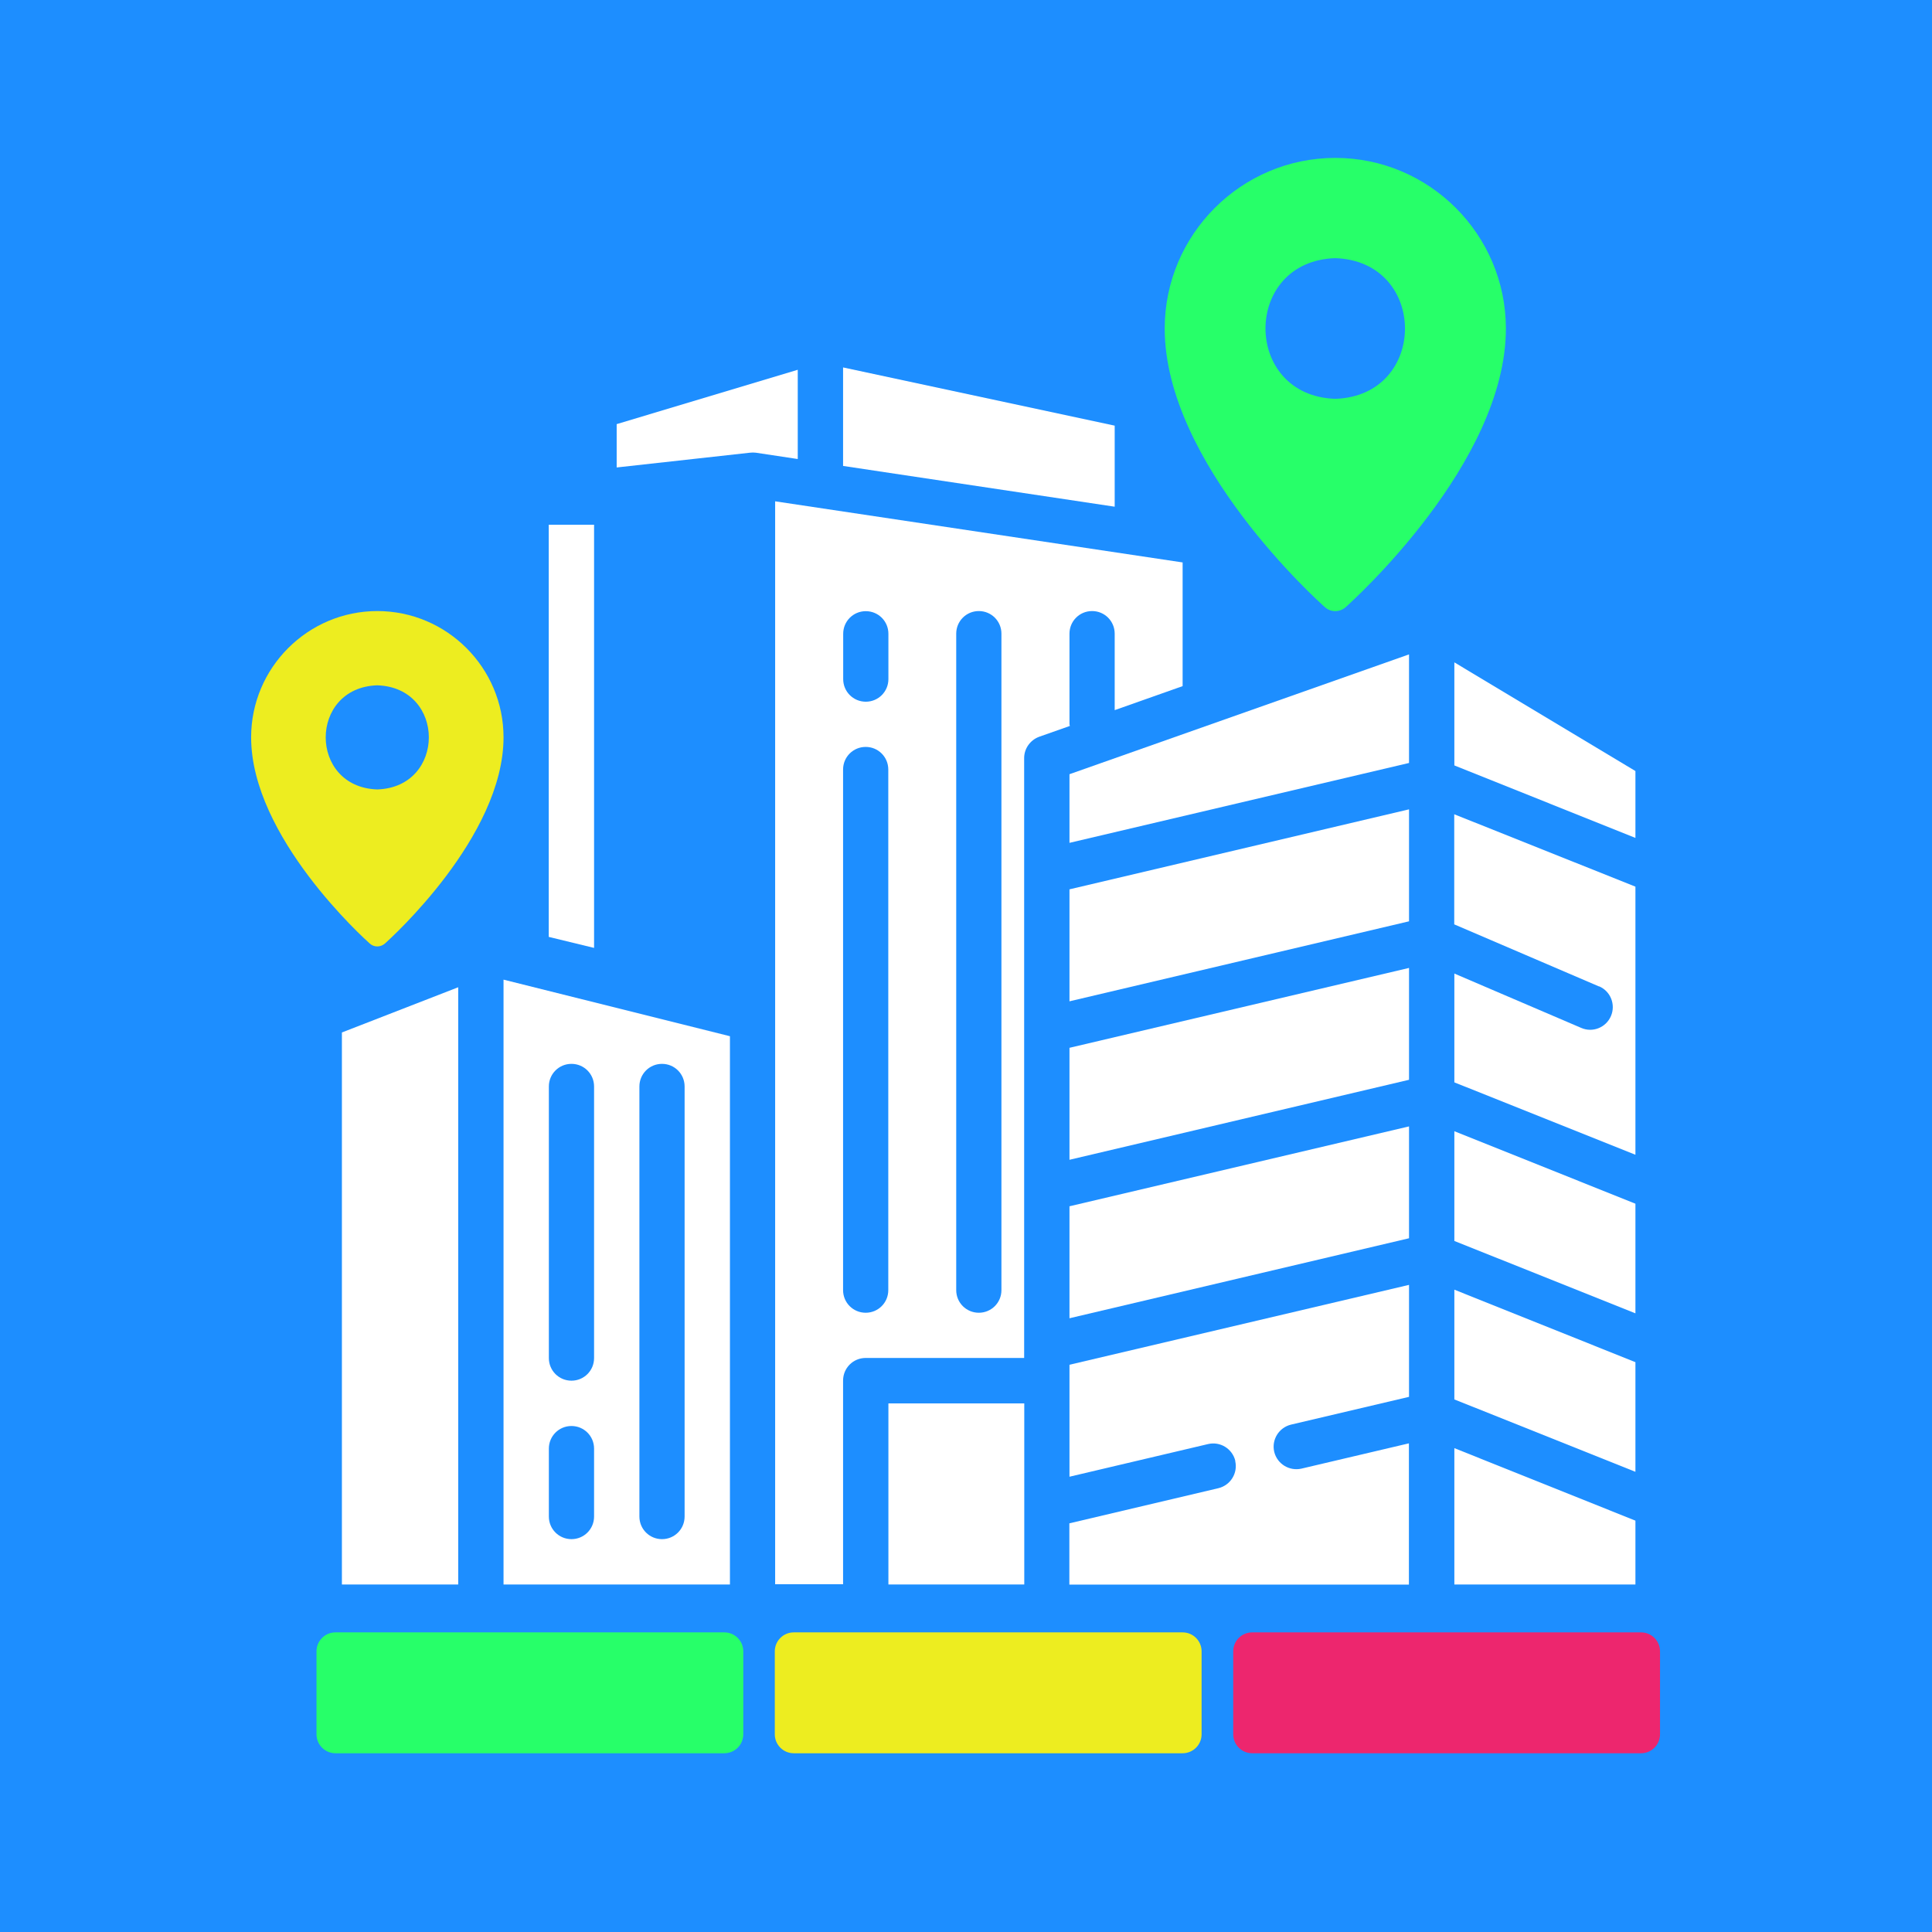
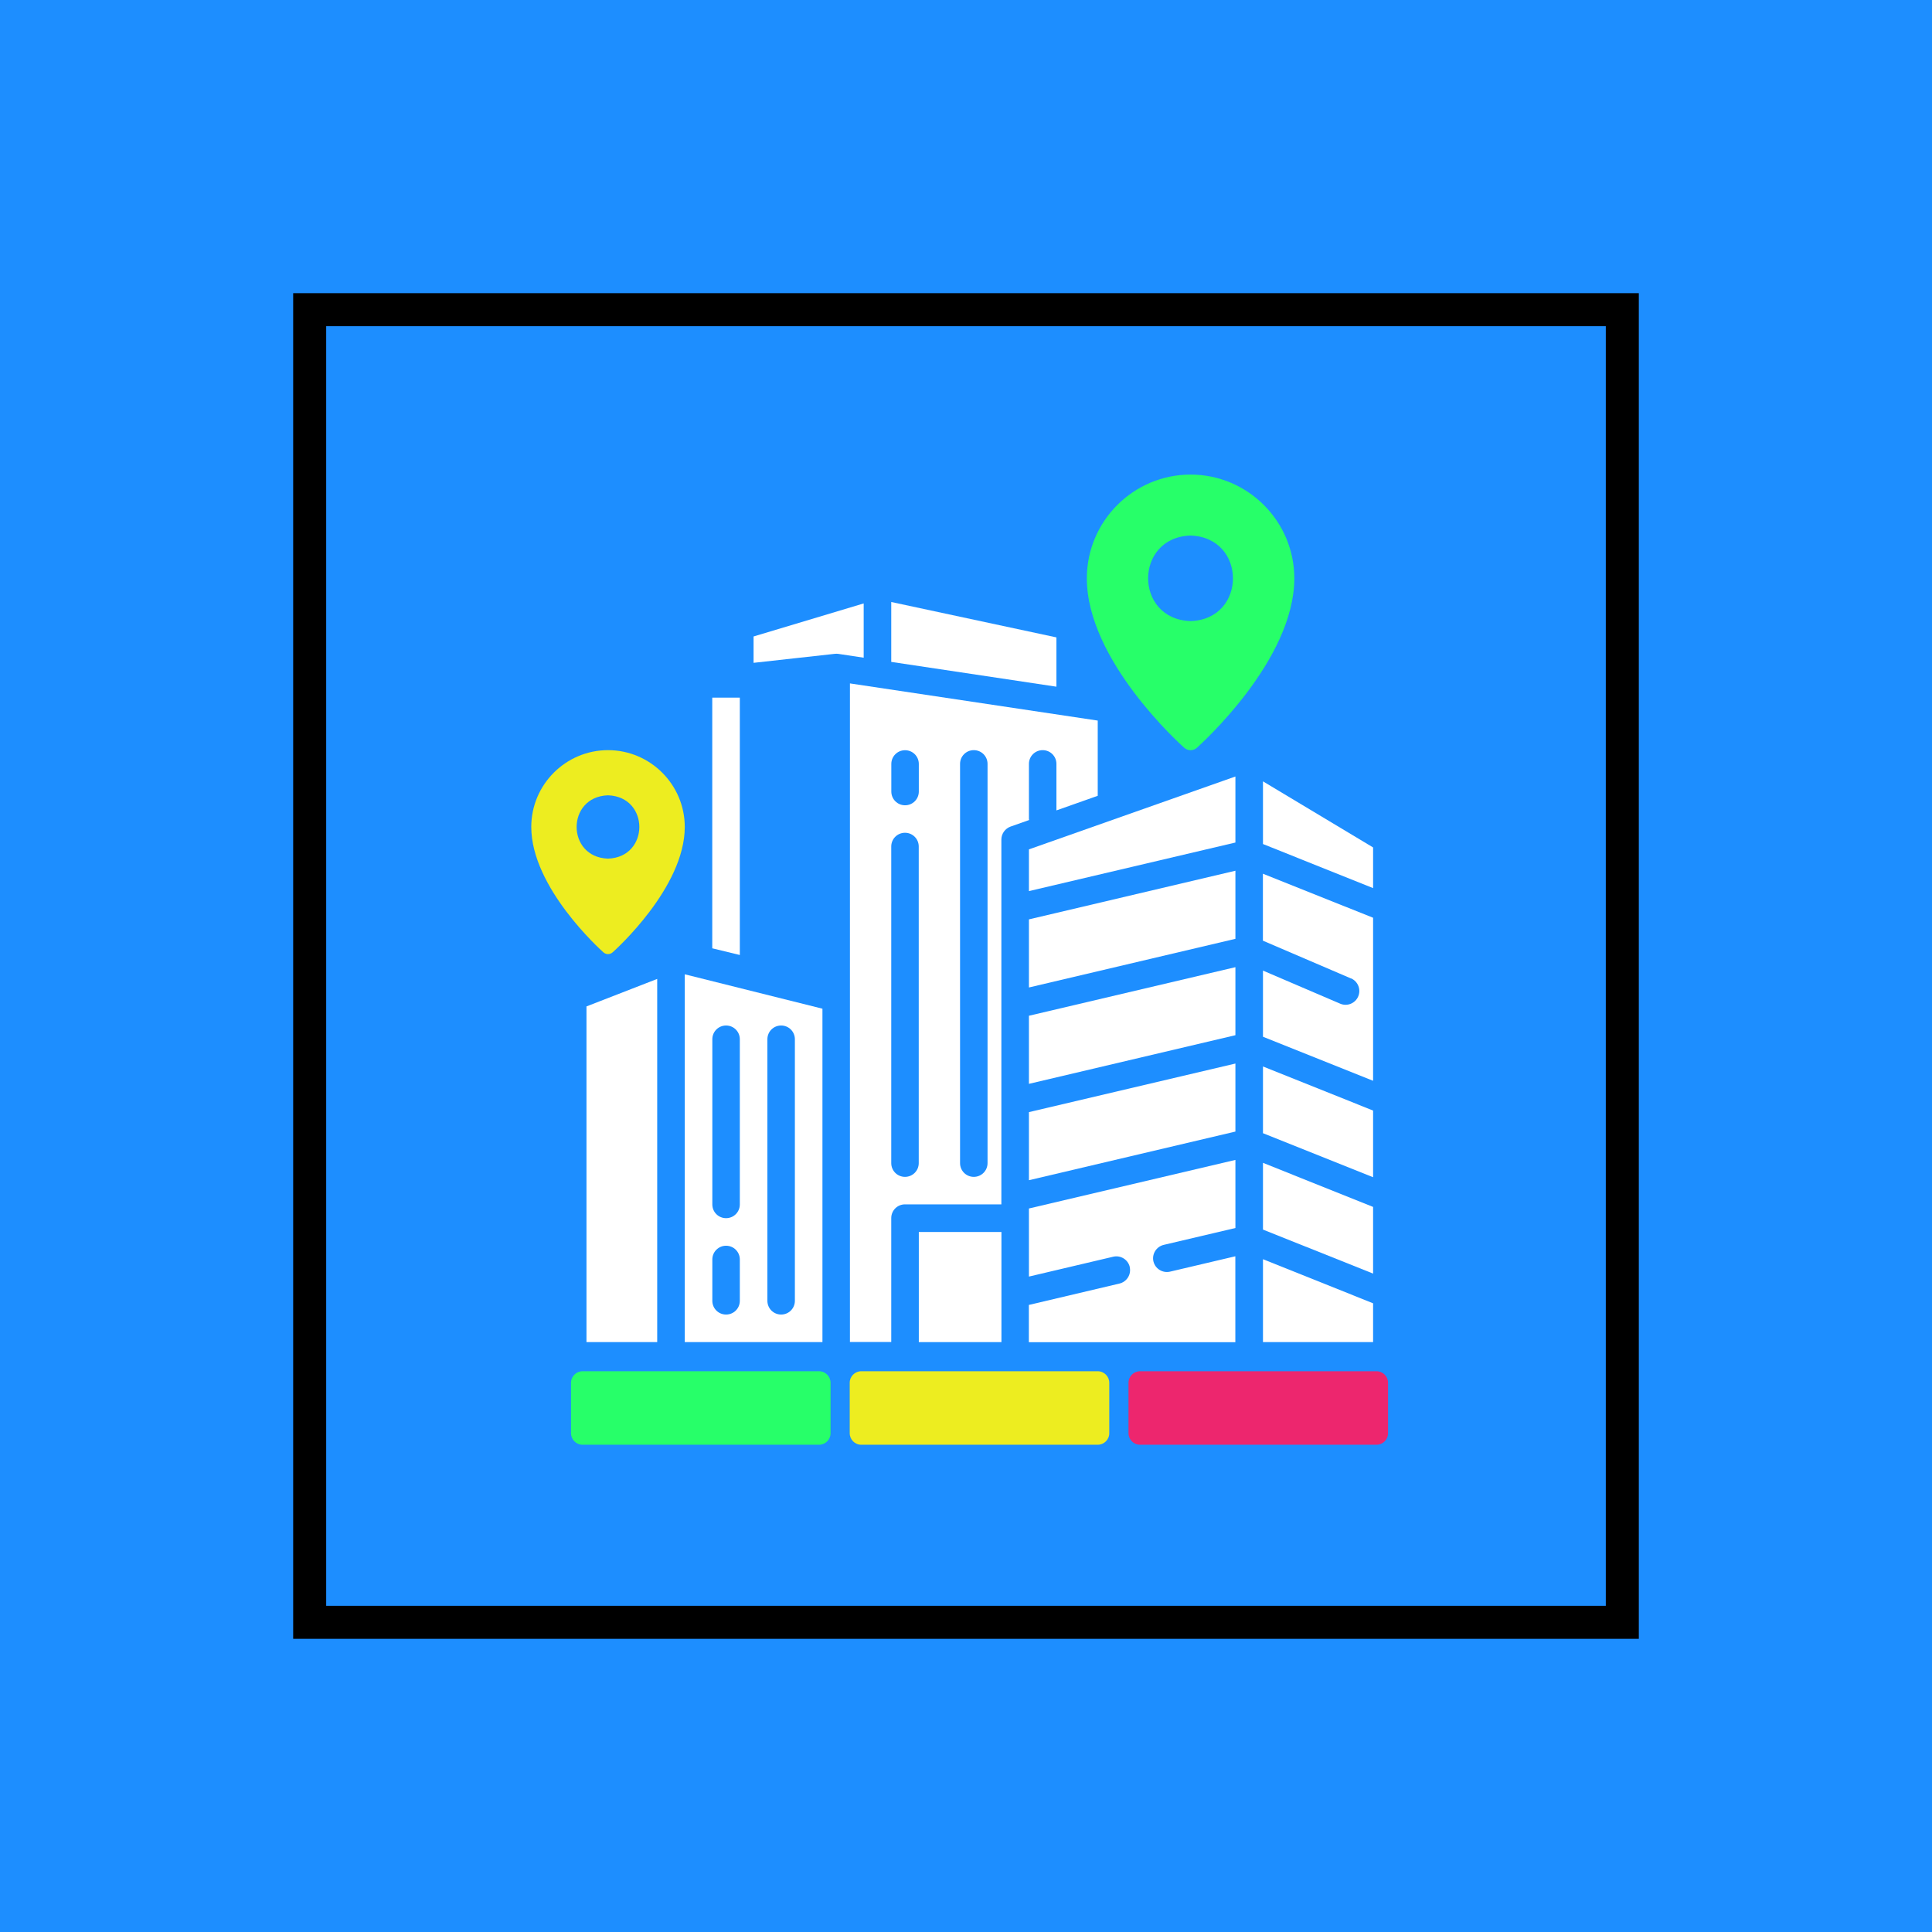
<svg xmlns="http://www.w3.org/2000/svg" id="Layer_1" data-name="Layer 1" viewBox="0 0 229.72 229.72" version="1.1">
  <defs id="defs4">
    <style id="style2">
      .cls-1 {
        fill: #ed266e;
      }

      .cls-2 {
        fill: #fff;
      }

      .cls-3 {
        fill: #eded20;
      }

      .cls-4 {
        fill: #1d8eff;
      }

      .cls-5 {
        fill: #27ff69;
      }
    </style>
  </defs>
  <rect class="cls-4" x="-1.36" y="-1.71" width="232.44" height="232.44" id="rect6" />
-   <g id="g68" transform="matrix(1.392644,0,0,1.392644,-41.33194,-39.4658)">
+   <g id="g68" transform="matrix(0.846896,0,0,0.846896,19.87637,21.01122)">
    <g id="g12">
      <rect class="cls-5" x="55.83" y="166.84" width="38.18" height="12.05" rx="2.49" ry="2.49" id="rect8" />
      <path class="cls-4" d="m 91.52,167.71 c 0.9,0 1.62,0.73 1.62,1.62 v 7.08 c 0,0.9 -0.73,1.62 -1.62,1.62 h -33.2 c -0.9,0 -1.62,-0.73 -1.62,-1.62 v -7.08 c 0,-0.9 0.73,-1.62 1.62,-1.62 h 33.2 m 0,-1.73 h -33.2 c -1.85,0 -3.35,1.5 -3.35,3.35 v 7.08 c 0,1.85 1.5,3.35 3.35,3.35 h 33.2 c 1.85,0 3.35,-1.5 3.35,-3.35 v -7.08 c 0,-1.85 -1.5,-3.35 -3.35,-3.35 z" id="path10" />
    </g>
    <g id="g18">
      <rect class="cls-3" x="94.94" y="166.82" width="38.23" height="12.1" rx="2.51" ry="2.51" id="rect14" />
      <path class="cls-4" d="m 130.65,167.71 c 0.9,0 1.62,0.73 1.62,1.62 v 7.08 c 0,0.9 -0.73,1.62 -1.62,1.62 h -33.2 c -0.9,0 -1.62,-0.73 -1.62,-1.62 v -7.08 c 0,-0.9 0.73,-1.62 1.62,-1.62 h 33.2 m 0,-1.78 h -33.2 c -1.88,0 -3.4,1.53 -3.4,3.4 v 7.08 c 0,1.88 1.53,3.4 3.4,3.4 h 33.2 c 1.88,0 3.4,-1.53 3.4,-3.4 v -7.08 c 0,-1.88 -1.53,-3.4 -3.4,-3.4 z" id="path16" />
    </g>
    <g id="g24">
      <rect class="cls-1" x="134.07" y="166.82" width="38.23" height="12.1" rx="2.51" ry="2.51" id="rect20" />
      <path class="cls-4" d="m 169.79,167.71 c 0.9,0 1.62,0.73 1.62,1.62 v 7.08 c 0,0.9 -0.73,1.62 -1.62,1.62 h -33.2 c -0.9,0 -1.62,-0.73 -1.62,-1.62 v -7.08 c 0,-0.9 0.73,-1.62 1.62,-1.62 h 33.2 m 0,-1.78 h -33.2 c -1.88,0 -3.4,1.53 -3.4,3.4 v 7.08 c 0,1.88 1.53,3.4 3.4,3.4 h 33.2 c 1.88,0 3.4,-1.53 3.4,-3.4 v -7.08 c 0,-1.88 -1.53,-3.4 -3.4,-3.4 z" id="path22" />
    </g>
    <path class="cls-5" d="m 143.68,41.82 c 8.03,0 14.57,6.54 14.57,14.57 0,11.5 -13.13,23.29 -13.68,23.79 -0.51,0.45 -1.27,0.45 -1.77,0 -0.56,-0.49 -13.68,-12.29 -13.68,-23.79 0,-8.03 6.54,-14.57 14.57,-14.57 z m 0,20.57 c 7.94,-0.25 7.94,-11.75 0,-12.01 -7.94,0.25 -7.94,11.75 0,12.01 z" id="path26" />
    <path class="cls-3" d="m 61.89,80.51 c 5.94,0 10.78,4.84 10.78,10.78 0,8.51 -9.72,17.24 -10.12,17.6 -0.38,0.34 -0.94,0.34 -1.31,0 -0.41,-0.37 -10.12,-9.09 -10.12,-17.6 0,-5.94 4.84,-10.78 10.78,-10.78 v 0 z m 0,15.23 c 5.87,-0.19 5.87,-8.7 0,-8.89 -5.87,0.19 -5.87,8.7 0,8.89 z" id="path28" />
    <g id="g66">
      <g id="g62">
-         <polygon class="cls-2" points="120.99,113.83 120.99,104.27 149.98,97.44 149.98,107 " id="polygon30" />
-         <polygon class="cls-2" points="120.99,127.36 120.99,117.8 149.98,110.98 149.98,120.53 " id="polygon32" />
+         <polygon class="cls-2" points="120.99,104.27 149.98,97.44 149.98,107 120.99,113.83 " id="polygon30" />
+         <polygon class="cls-2" points="120.99,117.8 149.98,110.98 149.98,120.53 120.99,127.36 " id="polygon32" />
        <path class="cls-2" d="m 135.15,153.07 c -0.25,-1.04 -1.29,-1.68 -2.32,-1.44 l -11.84,2.79 v -9.56 l 28.99,-6.82 v 9.56 l -10.07,2.37 c -1.04,0.25 -1.68,1.29 -1.44,2.32 0.25,1.04 1.29,1.67 2.32,1.44 l 9.18,-2.16 v 12.06 h -28.99 v -5.23 l 12.72,-3 c 1.04,-0.25 1.68,-1.29 1.44,-2.32 z" id="path34" />
-         <polygon class="cls-2" points="120.99,100.3 120.99,94.44 149.98,84.21 149.98,93.48 " id="polygon36" />
-         <polygon class="cls-2" points="120.99,140.89 120.99,131.33 149.98,124.51 149.98,134.06 " id="polygon38" />
-         <polygon class="cls-2" points="153.85,93.69 153.85,84.89 169.31,94.17 169.31,99.88 " id="polygon40" />
-         <polygon class="cls-2" points="169.31,158.17 169.31,163.62 153.85,163.62 153.85,151.98 " id="polygon42" />
-         <polygon class="cls-2" points="101.66,68.12 101.66,59.71 124.85,64.68 124.85,71.6 " id="polygon44" />
+         <polygon class="cls-2" points="120.99,94.44 149.98,84.21 149.98,93.48 120.99,100.3 " id="polygon36" />
+         <polygon class="cls-2" points="120.99,131.33 149.98,124.51 149.98,134.06 120.99,140.89 " id="polygon38" />
+         <polygon class="cls-2" points="153.85,84.89 169.31,94.17 169.31,99.88 153.85,93.69 " id="polygon40" />
+         <polygon class="cls-2" points="169.31,163.62 153.85,163.62 153.85,151.98 169.31,158.17 " id="polygon42" />
+         <polygon class="cls-2" points="101.66,59.71 124.85,64.68 124.85,71.6 101.66,68.12 " id="polygon44" />
        <rect class="cls-2" x="105.53" y="148.16" width="11.6" height="15.46" id="rect46" />
-         <polygon class="cls-2" points="169.31,131.11 169.31,140.47 153.85,134.29 153.85,124.92 " id="polygon48" />
-         <polygon class="cls-2" points="169.31,144.64 169.31,154 153.85,147.82 153.85,138.45 " id="polygon50" />
+         <polygon class="cls-2" points="169.31,140.47 153.85,134.29 153.85,124.92 169.31,131.11 " id="polygon48" />
+         <polygon class="cls-2" points="169.31,154 153.85,147.82 153.85,138.45 169.31,144.64 " id="polygon50" />
        <path class="cls-2" d="m 166.2,112.56 -12.36,-5.3 v -9.4 c 0,0 15.47,6.18 15.47,6.18 v 22.89 l -15.46,-6.18 v -9.29 l 10.83,4.64 c 0.98,0.43 2.12,-0.03 2.54,-1.01 0.42,-0.98 -0.03,-2.12 -1.01,-2.54 z" id="path52" />
-         <polygon class="cls-2" points="68.8,112.63 68.8,163.62 58.87,163.62 58.87,116.49 " id="polygon54" />
+         <polygon class="cls-2" points="68.8,163.62 58.87,163.62 58.87,116.49 68.8,112.63 " id="polygon54" />
        <path class="cls-2" d="m 82.33,64.55 15.46,-4.64 v 7.62 l -3.58,-0.54 c -0.16,-0.02 -0.33,-0.02 -0.5,0 l -11.38,1.26 z" id="path56" />
        <path class="cls-2" d="M 92,163.62 H 72.67 V 111.98 L 92,116.81 Z M 80.4,121.1 c 0,-1.07 -0.86,-1.93 -1.93,-1.93 -1.07,0 -1.93,0.86 -1.93,1.93 v 23.19 c 0,1.07 0.86,1.93 1.93,1.93 1.07,0 1.93,-0.86 1.93,-1.93 z m 0,30.92 c 0,-1.07 -0.86,-1.93 -1.93,-1.93 -1.07,0 -1.93,0.86 -1.93,1.93 v 5.8 c 0,1.07 0.86,1.93 1.93,1.93 1.07,0 1.93,-0.86 1.93,-1.93 z m 7.73,-30.92 c 0,-1.07 -0.86,-1.93 -1.93,-1.93 -1.07,0 -1.93,0.86 -1.93,1.93 v 36.72 c 0,1.07 0.86,1.93 1.93,1.93 1.07,0 1.93,-0.86 1.93,-1.93 z" id="path58" />
        <path class="cls-2" d="m 130.65,76.37 v 10.55 l -5.8,2.05 v -6.53 c 0,-1.07 -0.86,-1.93 -1.93,-1.93 -1.07,0 -1.93,0.86 -1.93,1.93 v 7.73 c 0,0.05 0.03,0.1 0.03,0.15 l -2.61,0.92 c -0.77,0.28 -1.29,1.01 -1.29,1.82 v 51.22 h -13.53 c -1.07,0 -1.93,0.86 -1.93,1.93 v 17.39 h -5.8 V 71.14 c 0,0 34.8,5.22 34.8,5.22 z m -19.33,62.12 c 0,1.07 0.86,1.93 1.93,1.93 1.07,0 1.93,-0.86 1.93,-1.93 V 82.44 c 0,-1.07 -0.86,-1.93 -1.93,-1.93 -1.07,0 -1.93,0.86 -1.93,1.93 z m -5.79,-56.04 c 0,-1.07 -0.86,-1.93 -1.93,-1.93 -1.07,0 -1.93,0.86 -1.93,1.93 v 3.87 c 0,1.07 0.86,1.93 1.93,1.93 1.07,0 1.93,-0.86 1.93,-1.93 z m -3.87,56.04 c 0,1.07 0.86,1.93 1.93,1.93 1.07,0 1.93,-0.86 1.93,-1.93 V 94.04 c 0,-1.07 -0.86,-1.93 -1.93,-1.93 -1.07,0 -1.93,0.86 -1.93,1.93 z" id="path60" />
      </g>
-       <polygon class="cls-2" points="76.53,73.14 76.53,108.33 80.4,109.27 80.4,73.14 " id="polygon64" />
+       <polygon class="cls-2" points="76.53,108.33 80.4,109.27 80.4,73.14 76.53,73.14 " id="polygon64" />
    </g>
  </g>
+   <rect style="fill:none;fill-opacity:1;stroke:#000000;stroke-width:3.925;stroke-miterlimit:9.3;stroke-dasharray:none;stroke-opacity:1" id="rect902" width="156.075" height="156.075" x="36.822" y="36.822" ry="0" />
</svg>
